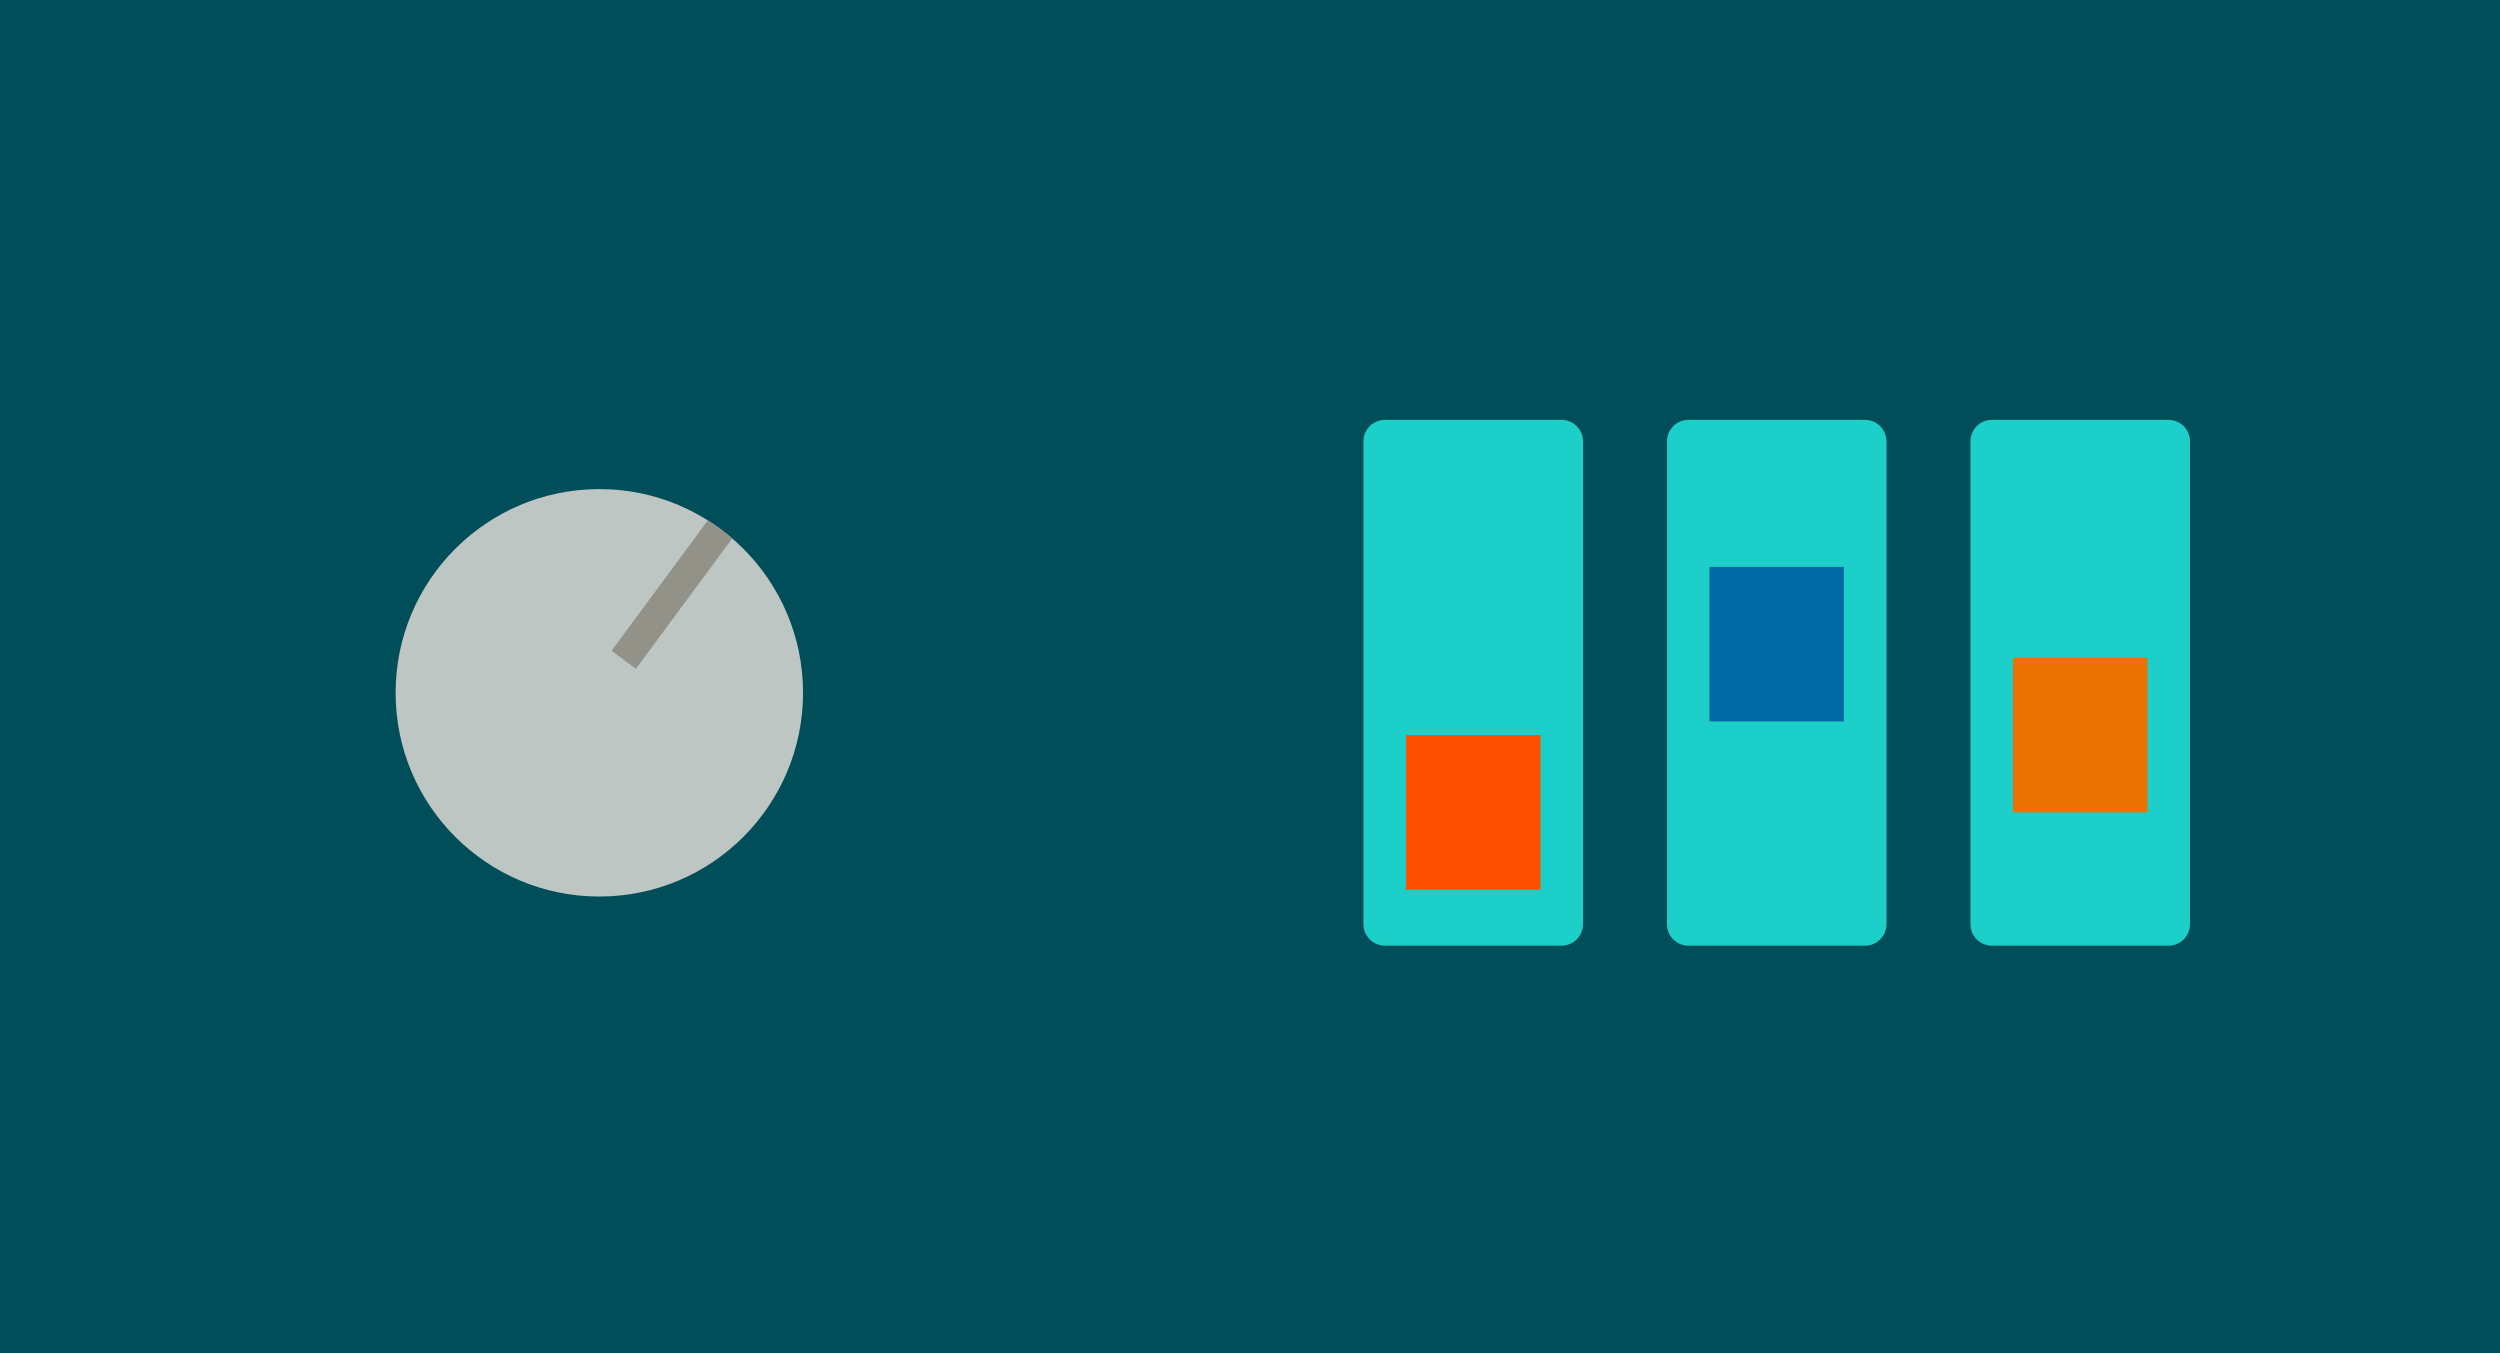
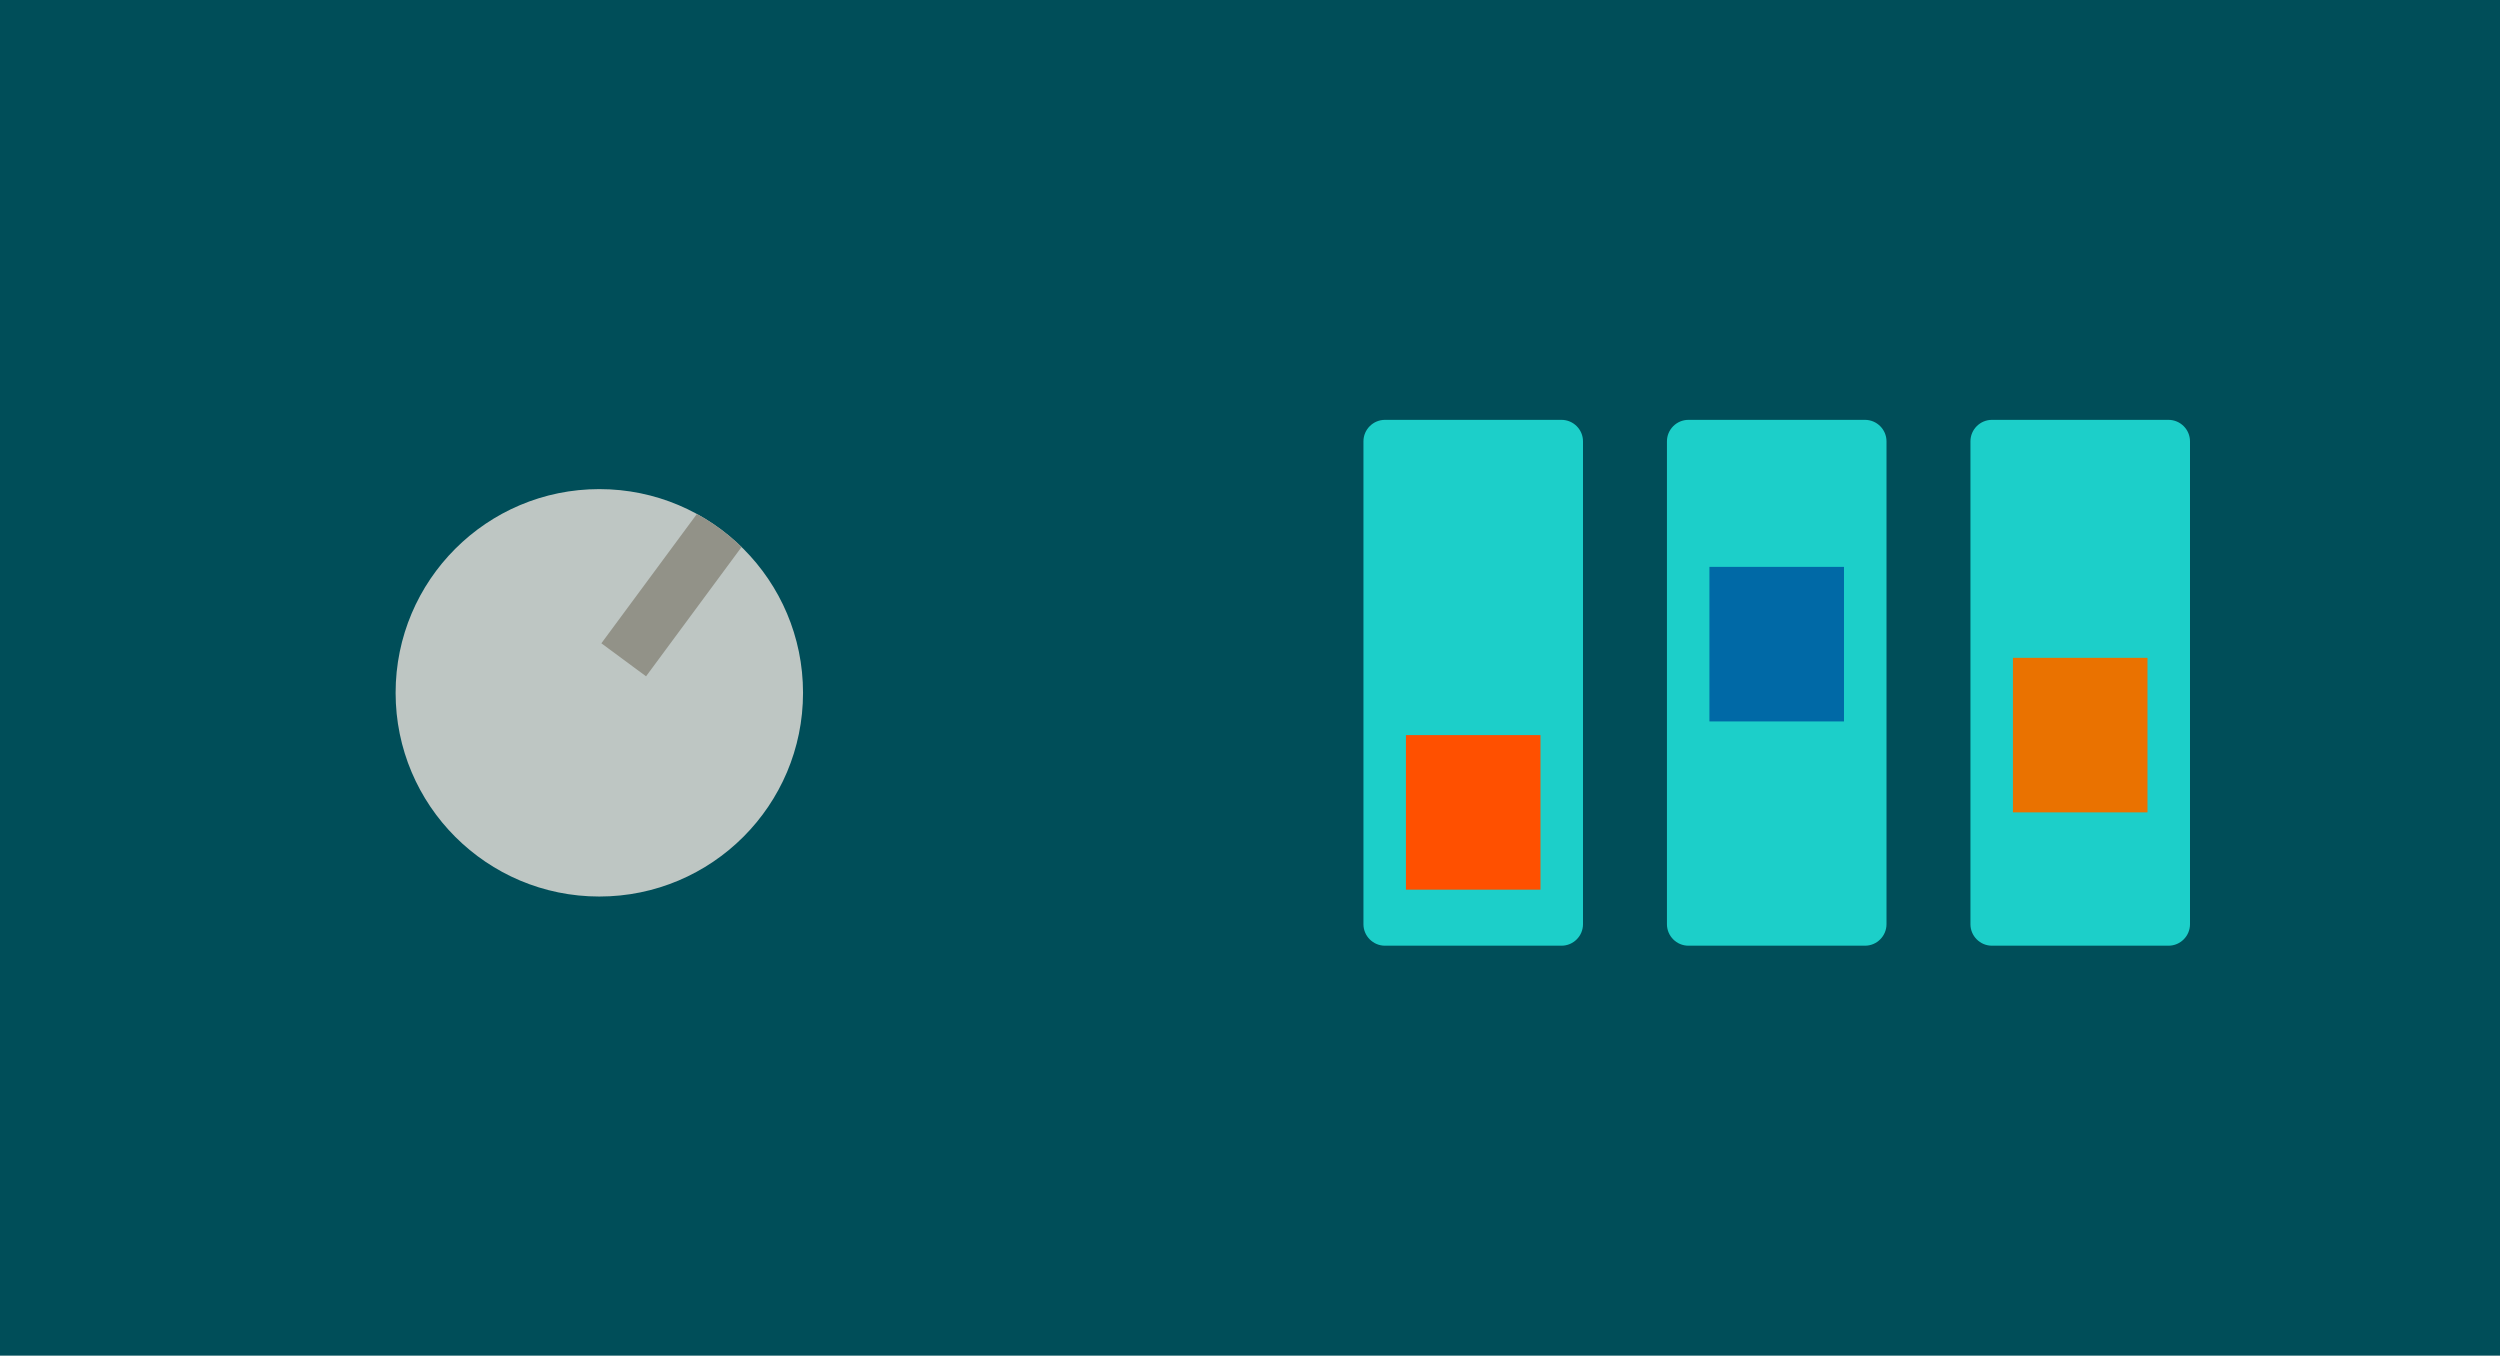
- <svg xmlns="http://www.w3.org/2000/svg" xmlns:xlink="http://www.w3.org/1999/xlink" version="1.1" id="Layer_1" x="0px" y="0px" width="330px" height="178.509px" viewBox="0 0 330 178.509" enable-background="new 0 0 330 178.509" xml:space="preserve">
+ <svg xmlns="http://www.w3.org/2000/svg" xmlns:xlink="http://www.w3.org/1999/xlink" version="1.1" id="Layer_1" x="0px" y="0px" width="180px" height="97.606px" viewBox="0 0 180 97.606" enable-background="new 0 0 180 97.606" xml:space="preserve">
  <g>
-     <rect fill="#004E59" width="330" height="178.944" />
+     <rect fill="#004E59" width="180" height="97.606" />
    <g>
-       <path fill="#1CCFC9" d="M208.956,121.997c0,1.56-1.275,2.835-2.835,2.835H182.81c-1.56,0-2.835-1.275-2.835-2.835V58.256    c0-1.56,1.275-2.835,2.835-2.835h23.312c1.56,0,2.835,1.275,2.835,2.835V121.997z" />
+       <path fill="#1CCFC9" d="M113.976,66.543c0,0.852-0.695,1.547-1.546,1.547H99.715c-0.851,0-1.547-0.695-1.547-1.547V31.776    c0-0.851,0.696-1.546,1.547-1.546h12.715c0.851,0,1.546,0.695,1.546,1.546L113.976,66.543L113.976,66.543z" />
    </g>
-     <rect x="185.583" y="97.034" fill="#FF5000" width="17.761" height="20.402" />
+     <rect x="101.227" y="52.927" fill="#FF5000" width="9.688" height="11.129" />
    <g>
-       <path fill="#1CCFC9" d="M249.018,121.997c0,1.56-1.275,2.835-2.835,2.835h-23.312c-1.56,0-2.835-1.275-2.835-2.835V58.256    c0-1.56,1.275-2.835,2.835-2.835h23.312c1.56,0,2.835,1.275,2.835,2.835V121.997z" />
+       <path fill="#1CCFC9" d="M135.828,66.543c0,0.852-0.695,1.547-1.546,1.547h-12.716c-0.851,0-1.546-0.695-1.546-1.547V31.776    c0-0.851,0.695-1.546,1.546-1.546h12.716c0.851,0,1.546,0.695,1.546,1.546V66.543z" />
    </g>
-     <rect x="225.645" y="74.827" fill="#0069A6" width="17.761" height="20.402" />
+     <rect x="123.079" y="40.815" fill="#0069A6" width="9.688" height="11.128" />
    <g>
-       <path fill="#1CCFC9" d="M289.079,121.997c0,1.56-1.275,2.835-2.835,2.835h-23.312c-1.56,0-2.835-1.275-2.835-2.835V58.256    c0-1.56,1.275-2.835,2.835-2.835h23.312c1.56,0,2.835,1.275,2.835,2.835V121.997z" />
+       <path fill="#1CCFC9" d="M157.68,66.543c0,0.852-0.695,1.547-1.546,1.547h-12.716c-0.851,0-1.546-0.695-1.546-1.547V31.776    c0-0.851,0.695-1.546,1.546-1.546h12.716c0.851,0,1.546,0.695,1.546,1.546V66.543z" />
    </g>
-     <rect x="265.706" y="86.833" fill="#EA7200" width="17.761" height="20.402" />
-     <circle fill="#BEC6C3" cx="79.111" cy="91.452" r="26.891" />
+     <rect x="144.931" y="47.363" fill="#EA7200" width="9.688" height="11.128" />
+     <circle fill="#BEC6C3" cx="43.151" cy="49.883" r="14.667" />
    <g>
-       <defs>
-         <circle id="SVGID_1_" cx="79.111" cy="91.452" r="26.891" />
-       </defs>
-       <clipPath id="SVGID_2_">
-         <use xlink:href="#SVGID_1_" overflow="visible" />
-       </clipPath>
-       <line clip-path="url(#SVGID_2_)" fill="none" stroke="#929288" stroke-width="4" stroke-miterlimit="10" x1="102.26" y1="60.114" x2="82.33" y2="87.095" />
+       <g>
+         <defs>
+           <circle id="SVGID_1_" cx="43.151" cy="49.883" r="14.667" />
+         </defs>
+         <clipPath id="SVGID_2_">
+           <use xlink:href="#SVGID_1_" overflow="visible" />
+         </clipPath>
+         <line clip-path="url(#SVGID_2_)" fill="none" stroke="#929288" stroke-width="4" stroke-miterlimit="10" x1="55.778" y1="32.79" x2="44.907" y2="47.506" />
+       </g>
    </g>
  </g>
</svg>
